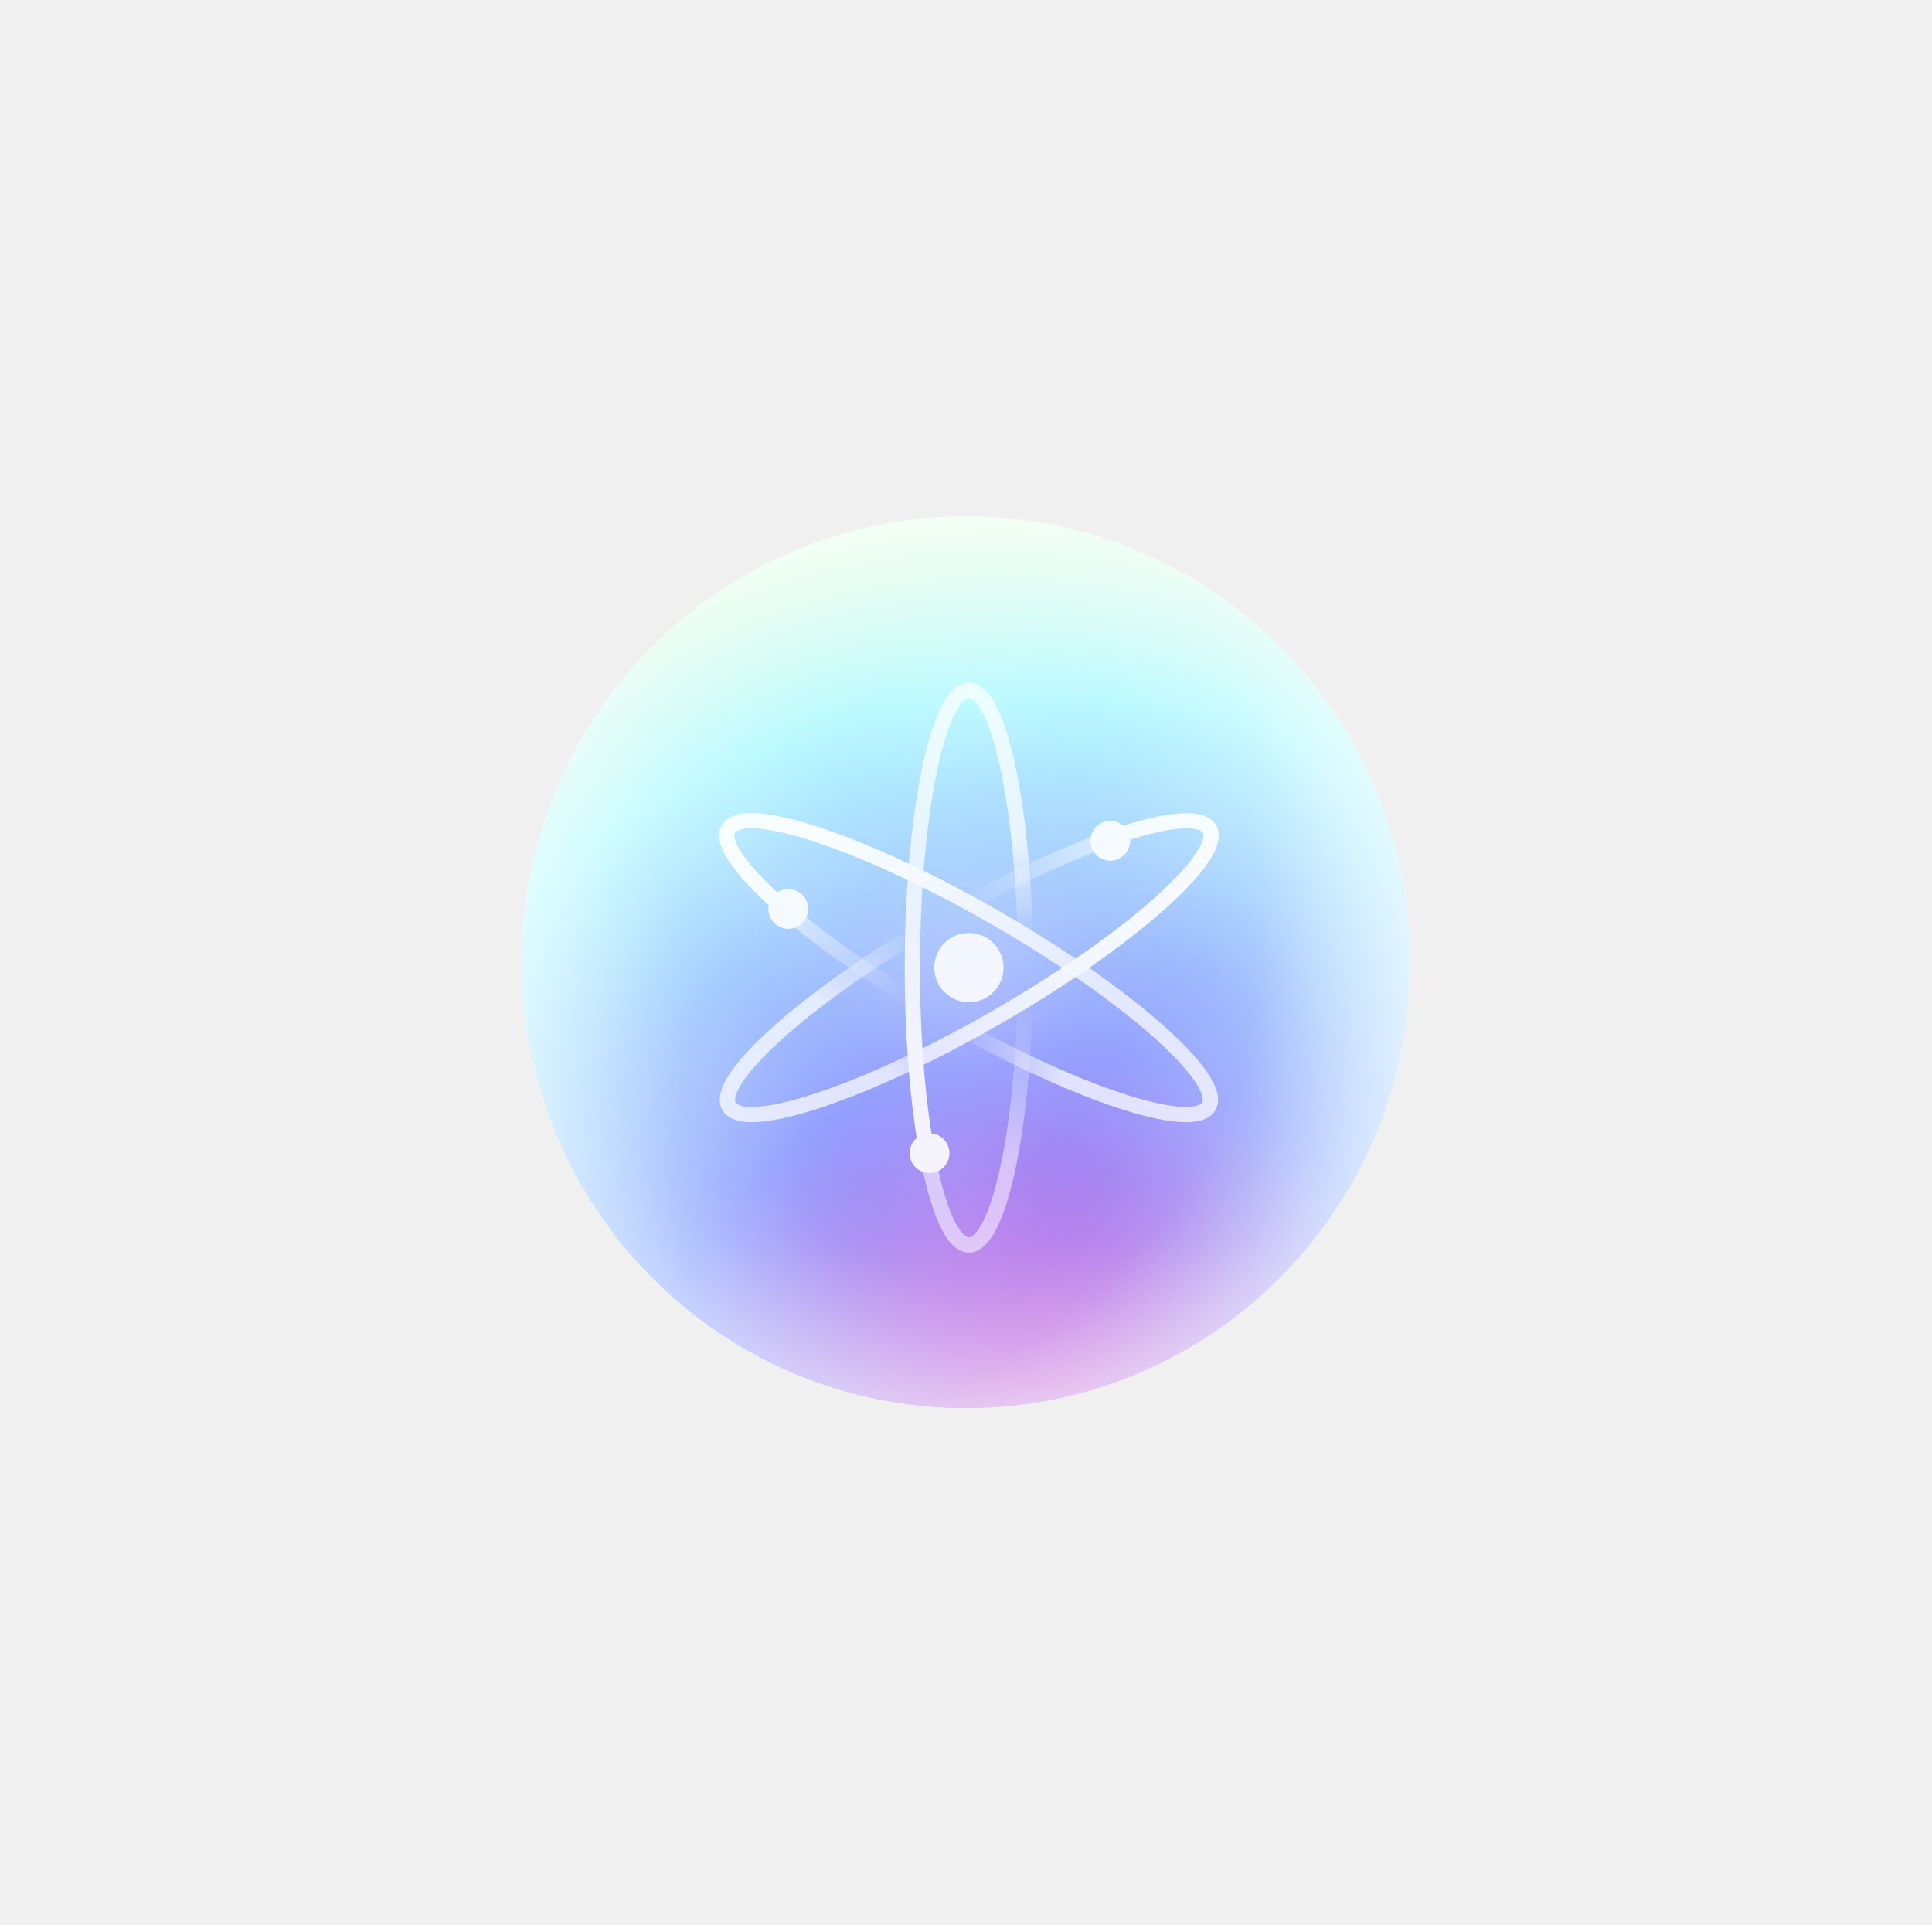
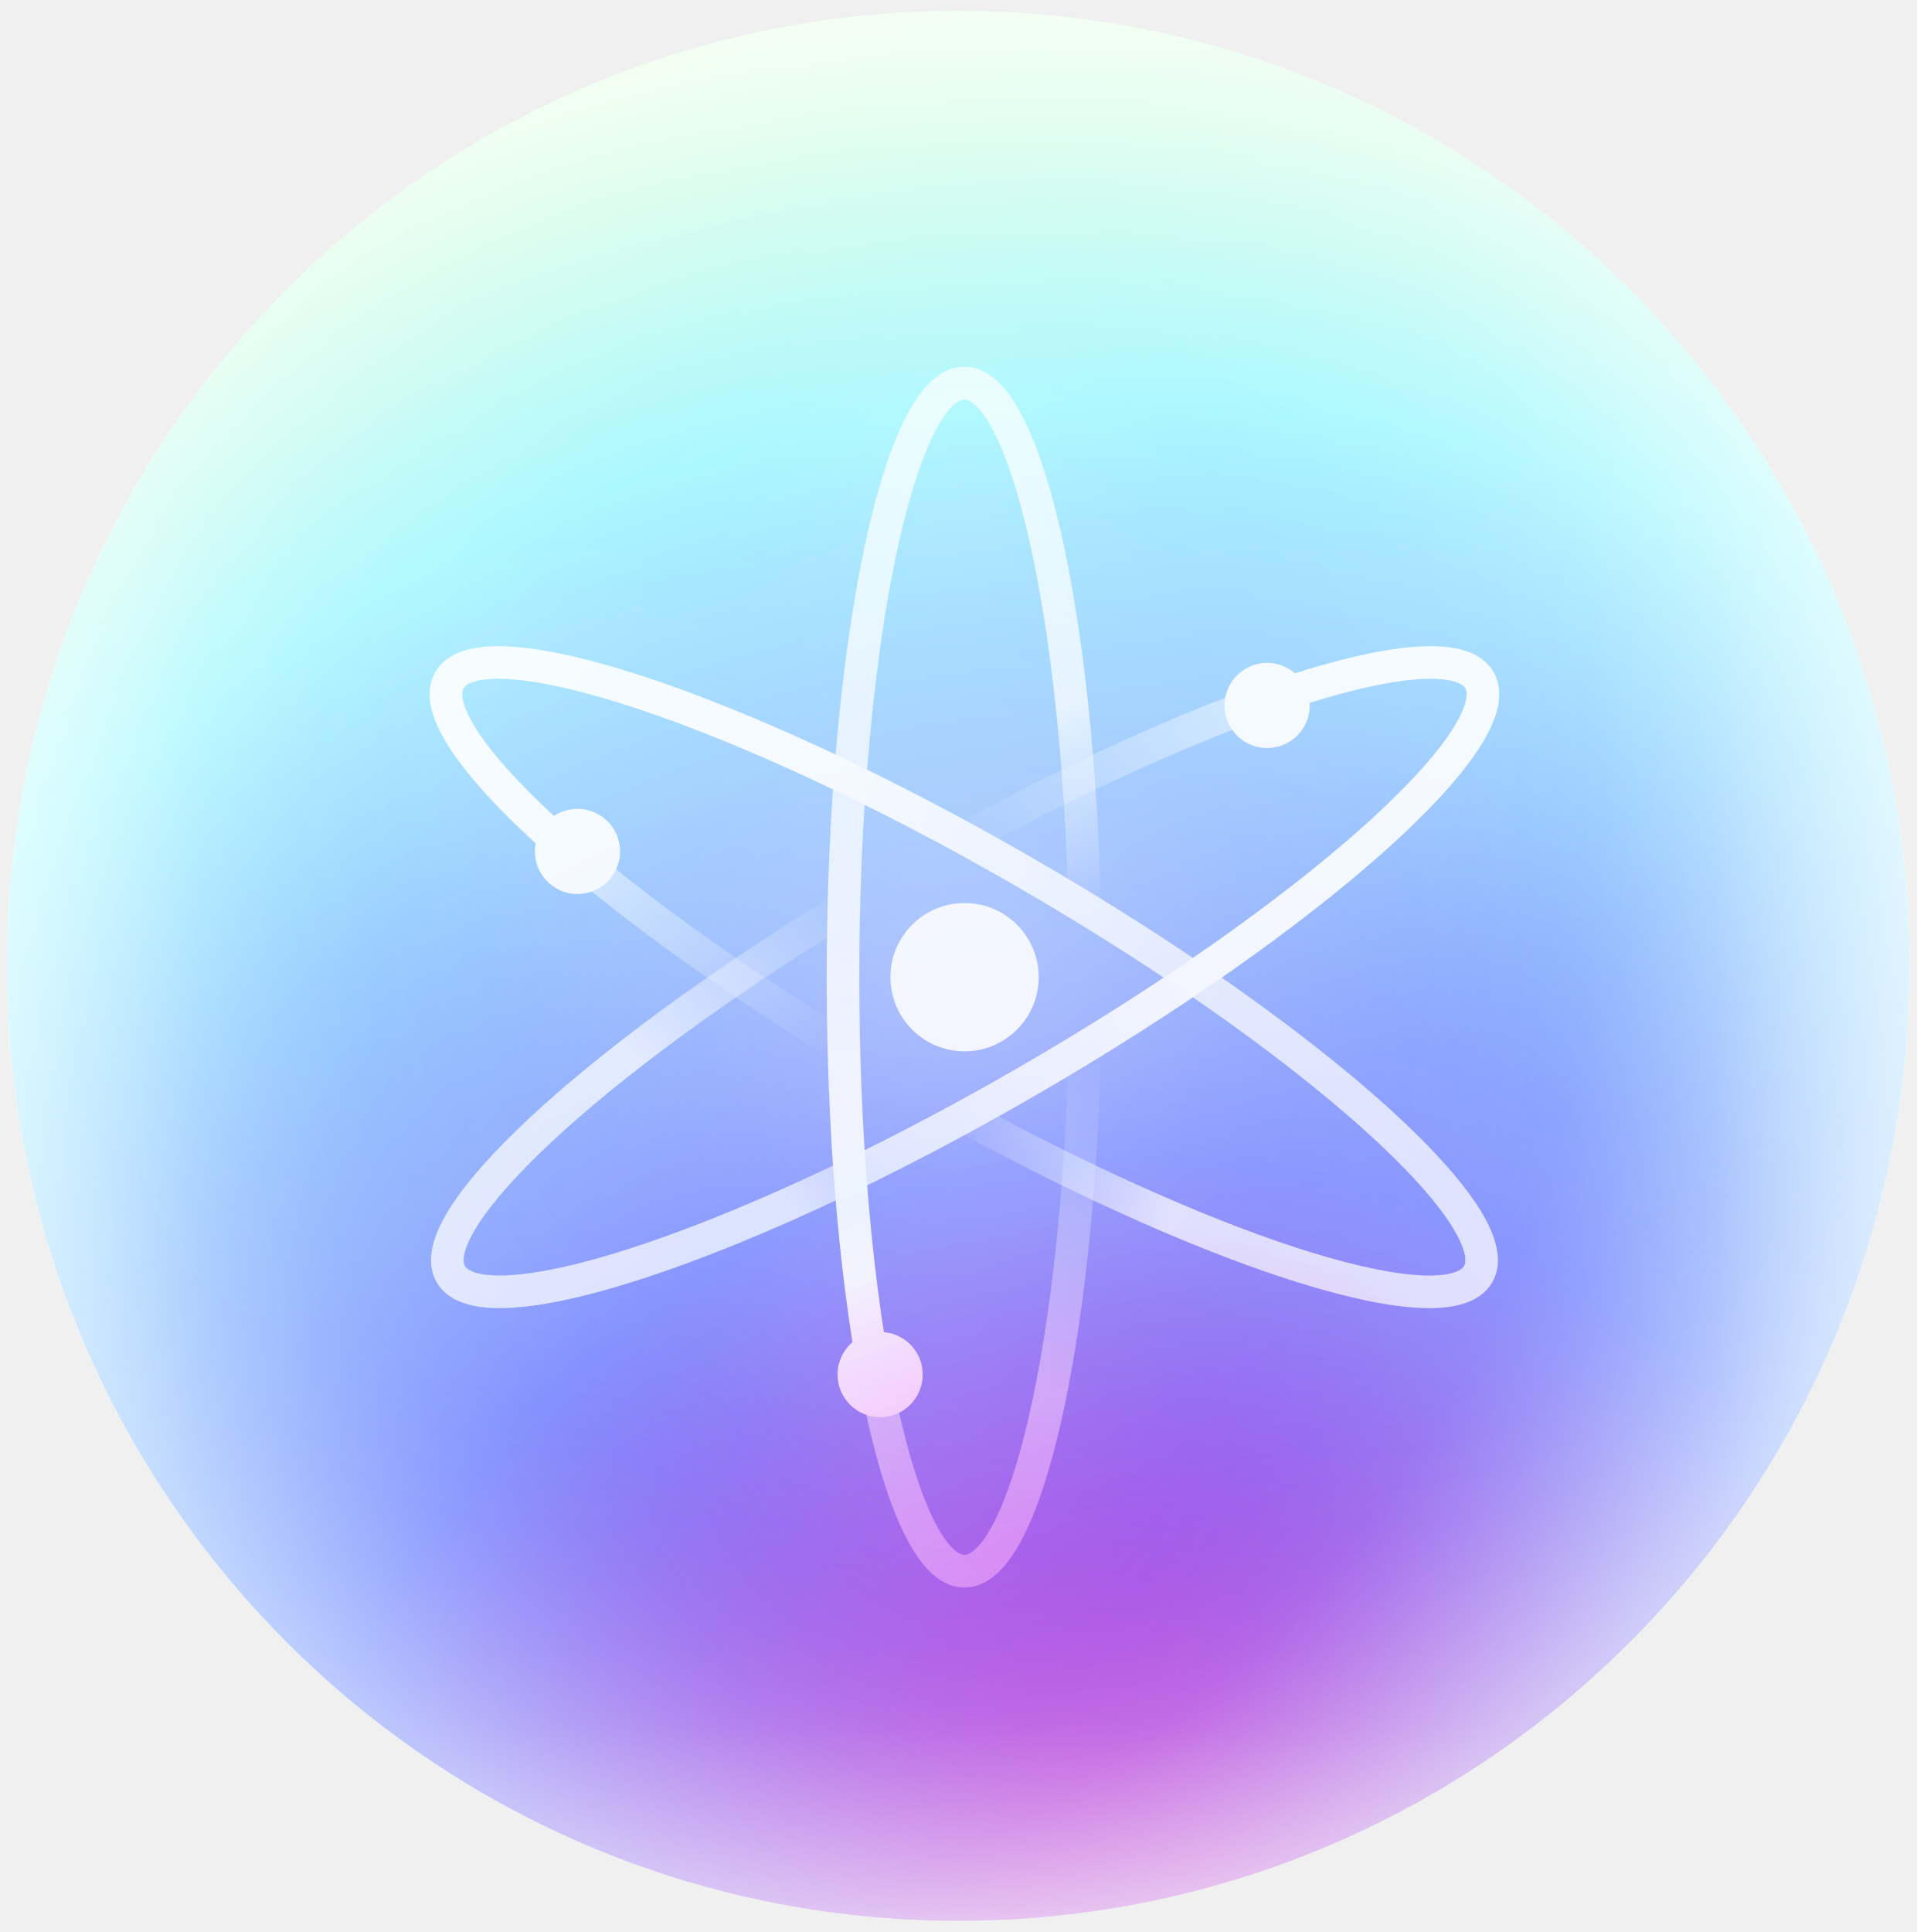
- <svg xmlns="http://www.w3.org/2000/svg" width="272" height="271" viewBox="0 0 272 271" fill="none">
-   <g filter="url(#filter0_i-200168)">
-     <path d="M135.997 198.269C170.536 198.269 198.536 170.167 198.536 135.5C198.536 100.834 170.536 72.731 135.997 72.731C101.458 72.731 73.459 100.834 73.459 135.5C73.459 170.167 101.458 198.269 135.997 198.269Z" fill="url(#paint0_radial-227617)" />
-     <path d="M135.997 198.269C170.536 198.269 198.536 170.167 198.536 135.5C198.536 100.834 170.536 72.731 135.997 72.731C101.458 72.731 73.459 100.834 73.459 135.5C73.459 170.167 101.458 198.269 135.997 198.269Z" fill="url(#paint1_radial-946913)" fill-opacity="0.3" style="mix-blend-mode:hard-light" />
+ <svg xmlns="http://www.w3.org/2000/svg" width="126" height="127" viewBox="0 0 126 127" fill="none">
+   <g filter="url(#filter0_i-178687)">
+     <path d="M62.999 126.269C97.538 126.269 125.538 98.167 125.538 63.5C125.538 28.834 97.538 0.731 62.999 0.731C28.46 0.731 0.461 28.834 0.461 63.5C0.461 98.167 28.46 126.269 62.999 126.269Z" fill="url(#paint0_radial-467638)" />
+     <path d="M62.999 126.269C97.538 126.269 125.538 98.167 125.538 63.5C125.538 28.834 97.538 0.731 62.999 0.731C28.46 0.731 0.461 28.834 0.461 63.5C0.461 98.167 28.46 126.269 62.999 126.269Z" fill="url(#paint1_radial-894937)" fill-opacity="0.3" style="mix-blend-mode:hard-light" />
  </g>
-   <g style="mix-blend-mode:overlay" opacity="0.9" filter="url(#filter1_d-712493)">
-     <path fill-rule="evenodd" clip-rule="evenodd" d="M140.655 165.081C142.054 158.979 143.026 150.435 143.261 140.775L145.404 140.827C145.167 150.58 144.185 159.276 142.744 165.56C142.026 168.694 141.181 171.285 140.227 173.118C139.75 174.033 139.219 174.813 138.62 175.376C138.016 175.944 137.274 176.353 136.414 176.353C135.426 176.353 134.599 175.817 133.946 175.113C133.291 174.406 132.709 173.424 132.186 172.26C131.137 169.926 130.223 166.623 129.48 162.648L131.588 162.254C132.317 166.159 133.193 169.272 134.141 171.382C134.617 172.44 135.086 173.189 135.519 173.656C135.954 174.126 136.252 174.209 136.414 174.209C136.556 174.209 136.798 174.147 137.152 173.815C137.51 173.478 137.909 172.929 138.326 172.128C139.158 170.53 139.954 168.141 140.655 165.081Z" fill="url(#paint2_linear-137556)" />
-     <path fill-rule="evenodd" clip-rule="evenodd" d="M132.843 104.76C131.561 109.245 130.542 115.633 129.983 123.134L127.846 122.975C128.41 115.395 129.445 108.848 130.783 104.17C131.449 101.839 132.208 99.911 133.058 98.542C133.866 97.24 134.968 96.114 136.414 96.114C137.274 96.114 138.016 96.523 138.62 97.09C139.219 97.654 139.75 98.433 140.227 99.349C141.181 101.182 142.026 103.773 142.744 106.907C144.185 113.191 145.167 121.887 145.404 131.64L143.261 131.692C143.026 122.032 142.053 113.488 140.655 107.385C139.954 104.326 139.158 101.937 138.325 100.338C137.909 99.538 137.509 98.989 137.152 98.652C136.798 98.32 136.555 98.258 136.414 98.258C136.163 98.258 135.619 98.481 134.879 99.672C134.18 100.797 133.487 102.509 132.843 104.76Z" fill="url(#paint3_linear-134806)" />
-     <path fill-rule="evenodd" clip-rule="evenodd" d="M129.988 123.134C129.684 127.224 129.517 131.634 129.517 136.233C129.517 146.274 130.313 155.403 131.593 162.254L129.485 162.648C128.177 155.638 127.373 146.374 127.373 136.233C127.373 131.583 127.542 127.119 127.851 122.975L129.988 123.134Z" fill="url(#paint4_linear-743256)" />
-     <path fill-rule="evenodd" clip-rule="evenodd" d="M128.98 139.875C122.026 135.63 116.019 131.326 111.558 127.523L110.167 129.154C114.733 133.046 120.836 137.415 127.863 141.705L128.98 139.875Z" fill="url(#paint5_linear-335842)" />
-     <path fill-rule="evenodd" clip-rule="evenodd" d="M159.231 154.332C153.248 152.492 145.363 149.062 136.88 144.436L135.854 146.318C144.418 150.989 152.439 154.486 158.601 156.38C161.674 157.325 164.34 157.889 166.405 157.979C167.436 158.024 168.376 157.954 169.164 157.716C169.957 157.477 170.682 157.039 171.112 156.294C171.838 155.036 171.408 153.513 170.678 152.156C169.91 150.728 168.608 149.098 166.908 147.345C163.497 143.827 158.303 139.634 151.975 135.335L150.771 137.108C157.033 141.363 162.097 145.463 165.369 148.837C167.011 150.53 168.158 151.996 168.79 153.171C169.46 154.417 169.382 155.004 169.256 155.222C169.185 155.345 169.01 155.524 168.545 155.664C168.075 155.806 167.4 155.877 166.498 155.837C164.698 155.759 162.232 155.254 159.231 154.332Z" fill="url(#paint6_linear-258408)" />
-     <path fill-rule="evenodd" clip-rule="evenodd" d="M139.818 130.256C143.74 132.521 147.422 134.834 150.77 137.108L151.974 135.335C148.582 133.03 144.855 130.689 140.89 128.4C131.507 122.983 122.529 118.859 115.596 116.556C112.139 115.407 109.136 114.693 106.823 114.519C105.669 114.431 104.625 114.473 103.759 114.699C102.89 114.926 102.087 115.371 101.623 116.174C101.125 117.036 101.18 118.029 101.469 118.953C101.76 119.881 102.329 120.885 103.088 121.93C104.61 124.027 107.05 126.496 110.168 129.153L111.559 127.522C108.496 124.911 106.201 122.569 104.823 120.671C104.131 119.718 103.708 118.928 103.515 118.312C103.32 117.691 103.398 117.387 103.479 117.246C103.555 117.114 103.754 116.916 104.3 116.773C104.847 116.63 105.629 116.578 106.662 116.656C108.721 116.812 111.532 117.465 114.921 118.59C121.681 120.836 130.524 124.891 139.818 130.256Z" fill="url(#paint7_linear-748342)" />
-     <path fill-rule="evenodd" clip-rule="evenodd" d="M137.171 127.921C144.371 124.006 151.136 120.956 156.664 119.013L155.953 116.991C150.294 118.98 143.423 122.082 136.147 126.038L137.171 127.921Z" fill="url(#paint8_linear-597767)" />
-     <path fill-rule="evenodd" clip-rule="evenodd" d="M109.306 147.03C113.858 142.789 120.725 137.699 128.925 132.682L127.806 130.854C119.527 135.919 112.534 141.093 107.845 145.461C105.507 147.639 103.699 149.657 102.597 151.392C102.048 152.258 101.641 153.105 101.455 153.903C101.268 154.707 101.286 155.55 101.715 156.292C102.44 157.548 103.971 157.938 105.508 157.985C107.125 158.035 109.183 157.725 111.545 157.132C116.286 155.941 122.499 153.549 129.371 150.229L128.439 148.299C121.638 151.584 115.57 153.911 111.024 155.053C108.742 155.625 106.905 155.884 105.574 155.843C104.165 155.799 103.697 155.438 103.571 155.221C103.501 155.098 103.433 154.858 103.543 154.389C103.654 153.914 103.927 153.298 104.407 152.541C105.366 151.029 107.024 149.156 109.306 147.03Z" fill="url(#paint9_linear-018126)" />
-     <path fill-rule="evenodd" clip-rule="evenodd" d="M139.917 142.211C135.973 144.488 132.107 146.531 128.445 148.3L129.378 150.23C133.088 148.437 137.001 146.37 140.988 144.067C150.371 138.651 158.432 132.937 163.893 128.085C166.616 125.665 168.736 123.421 170.044 121.506C170.696 120.55 171.182 119.625 171.419 118.762C171.657 117.896 171.674 116.978 171.21 116.174C170.718 115.322 169.845 114.873 168.913 114.66C167.978 114.445 166.843 114.43 165.581 114.556C163.05 114.809 159.753 115.659 155.961 116.992L156.672 119.014C160.395 117.706 163.508 116.918 165.795 116.689C166.942 116.574 167.817 116.607 168.434 116.749C169.053 116.891 169.273 117.107 169.354 117.246C169.43 117.377 169.502 117.649 169.353 118.193C169.203 118.739 168.857 119.442 168.273 120.297C167.109 122.003 165.138 124.111 162.469 126.483C157.144 131.214 149.21 136.845 139.917 142.211Z" fill="url(#paint10_linear-763668)" />
-     <ellipse cx="130.87" cy="162.357" rx="2.8" ry="2.8" fill="white" />
-     <ellipse rx="2.8" ry="2.8" transform="matrix(0.499997 -0.866027 -0.866024 -0.500003 110.979 127.969)" fill="white" />
-     <ellipse rx="2.8" ry="2.8" transform="matrix(0.499999 0.866026 0.866024 -0.500002 156.313 118.375)" fill="white" />
-     <path fill-rule="evenodd" clip-rule="evenodd" d="M136.412 131.36C139.104 131.36 141.286 133.542 141.286 136.234C141.286 138.927 139.104 141.109 136.412 141.109C133.72 141.109 131.537 138.927 131.537 136.234C131.537 133.542 133.72 131.36 136.412 131.36Z" fill="white" />
+   <g style="mix-blend-mode:overlay" opacity="0.9" filter="url(#filter1_d-429819)">
+     <path fill-rule="evenodd" clip-rule="evenodd" d="M67.651 93.081C69.05 86.979 70.022 78.435 70.257 68.775L72.4 68.827C72.163 78.58 71.181 87.276 69.74 93.56C69.022 96.694 68.178 99.285 67.223 101.118C66.746 102.033 66.216 102.813 65.616 103.376C65.012 103.944 64.27 104.353 63.41 104.353C62.422 104.353 61.595 103.817 60.942 103.113C60.287 102.406 59.705 101.424 59.182 100.26C58.133 97.926 57.219 94.623 56.477 90.648L58.584 90.254C59.313 94.159 60.189 97.272 61.138 99.382C61.613 100.44 62.082 101.189 62.515 101.656C62.95 102.126 63.248 102.209 63.41 102.209C63.552 102.209 63.794 102.147 64.148 101.815C64.506 101.478 64.905 100.929 65.322 100.128C66.154 98.53 66.95 96.141 67.651 93.081Z" fill="url(#paint2_linear-402992)" />
+     <path fill-rule="evenodd" clip-rule="evenodd" d="M59.83 32.76C58.547 37.245 57.528 43.633 56.97 51.134L54.832 50.975C55.397 43.395 56.431 36.849 57.769 32.17C58.435 29.839 59.194 27.911 60.044 26.542C60.853 25.24 61.954 24.114 63.4 24.114C64.26 24.114 65.002 24.523 65.606 25.09C66.206 25.654 66.737 26.433 67.213 27.349C68.168 29.182 69.012 31.773 69.731 34.907C71.171 41.191 72.153 49.887 72.39 59.64L70.247 59.692C70.012 50.032 69.04 41.488 67.641 35.386C66.94 32.326 66.144 29.937 65.312 28.338C64.895 27.538 64.496 26.988 64.138 26.652C63.784 26.32 63.542 26.258 63.4 26.258C63.149 26.258 62.605 26.481 61.865 27.672C61.167 28.797 60.473 30.509 59.83 32.76Z" fill="url(#paint3_linear-262083)" />
+     <path fill-rule="evenodd" clip-rule="evenodd" d="M56.967 51.134C56.662 55.224 56.495 59.634 56.495 64.233C56.495 74.275 57.292 83.403 58.571 90.254L56.464 90.648C55.155 83.638 54.352 74.374 54.352 64.233C54.352 59.583 54.521 55.119 54.829 50.975L56.967 51.134Z" fill="url(#paint4_linear-624854)" />
+     <path fill-rule="evenodd" clip-rule="evenodd" d="M55.978 67.875C49.024 63.63 43.017 59.326 38.556 55.523L37.165 57.154C41.731 61.046 47.834 65.415 54.861 69.705L55.978 67.875Z" fill="url(#paint5_linear-788900)" />
+     <path fill-rule="evenodd" clip-rule="evenodd" d="M86.227 82.332C80.244 80.492 72.359 77.062 63.876 72.436L62.85 74.318C71.414 78.989 79.435 82.486 85.597 84.38C88.67 85.325 91.336 85.889 93.401 85.979C94.432 86.024 95.372 85.954 96.16 85.716C96.953 85.477 97.678 85.039 98.108 84.294C98.834 83.036 98.404 81.513 97.674 80.156C96.906 78.728 95.604 77.098 93.904 75.345C90.493 71.827 85.299 67.634 78.971 63.335L77.767 65.108C84.029 69.363 89.093 73.463 92.365 76.837C94.007 78.53 95.154 79.996 95.786 81.171C96.456 82.417 96.378 83.004 96.252 83.222C96.181 83.345 96.006 83.524 95.541 83.664C95.071 83.806 94.396 83.877 93.494 83.837C91.694 83.759 89.228 83.254 86.227 82.332Z" fill="url(#paint6_linear-417365)" />
+     <path fill-rule="evenodd" clip-rule="evenodd" d="M66.814 58.256C70.736 60.521 74.418 62.834 77.766 65.108L78.97 63.335C75.578 61.03 71.851 58.69 67.886 56.4C58.503 50.983 49.525 46.859 42.593 44.556C39.135 43.407 36.132 42.694 33.819 42.519C32.666 42.431 31.621 42.473 30.755 42.699C29.887 42.926 29.083 43.371 28.619 44.174C28.121 45.036 28.176 46.029 28.465 46.953C28.756 47.881 29.325 48.885 30.084 49.93C31.606 52.027 34.047 54.496 37.164 57.153L38.555 55.522C35.492 52.911 33.197 50.569 31.819 48.671C31.127 47.718 30.704 46.928 30.511 46.312C30.316 45.691 30.394 45.387 30.475 45.246C30.551 45.114 30.75 44.916 31.296 44.773C31.843 44.63 32.625 44.578 33.658 44.656C35.717 44.812 38.529 45.465 41.917 46.59C48.677 48.836 57.52 52.891 66.814 58.256Z" fill="url(#paint7_linear-428570)" />
+     <path fill-rule="evenodd" clip-rule="evenodd" d="M64.157 55.922C71.357 52.007 78.123 48.956 83.65 47.013L82.94 44.991C77.28 46.98 70.409 50.082 63.133 54.038L64.157 55.922Z" fill="url(#paint8_linear-519152)" />
+     <path fill-rule="evenodd" clip-rule="evenodd" d="M36.302 75.03C40.854 70.789 47.721 65.699 55.921 60.682L54.802 58.854C46.523 63.919 39.53 69.093 34.841 73.461C32.503 75.639 30.695 77.657 29.593 79.392C29.044 80.258 28.637 81.105 28.451 81.903C28.264 82.707 28.282 83.55 28.711 84.293C29.436 85.548 30.967 85.938 32.505 85.985C34.121 86.035 36.179 85.725 38.542 85.132C43.282 83.942 49.495 81.549 56.367 78.229L55.435 76.299C48.634 79.584 42.566 81.911 38.02 83.053C35.738 83.625 33.901 83.884 32.571 83.843C31.161 83.799 30.693 83.438 30.567 83.221C30.497 83.098 30.43 82.858 30.539 82.389C30.65 81.914 30.923 81.298 31.403 80.541C32.363 79.029 34.02 77.156 36.302 75.03Z" fill="url(#paint9_linear-271395)" />
+     <path fill-rule="evenodd" clip-rule="evenodd" d="M66.903 70.211C62.959 72.488 59.093 74.531 55.431 76.3L56.364 78.23C60.075 76.437 63.987 74.37 67.975 72.067C77.357 66.65 85.418 60.937 90.879 56.085C93.603 53.665 95.722 51.421 97.03 49.506C97.682 48.55 98.168 47.625 98.406 46.761C98.644 45.896 98.66 44.978 98.196 44.174C97.704 43.322 96.832 42.873 95.9 42.66C94.965 42.445 93.829 42.43 92.568 42.556C90.036 42.809 86.739 43.659 82.947 44.992L83.658 47.014C87.382 45.706 90.495 44.918 92.781 44.689C93.928 44.574 94.804 44.607 95.42 44.749C96.04 44.891 96.26 45.107 96.34 45.246C96.416 45.377 96.489 45.649 96.339 46.193C96.189 46.739 95.844 47.442 95.26 48.297C94.095 50.003 92.124 52.111 89.455 54.483C84.13 59.214 76.197 64.845 66.903 70.211Z" fill="url(#paint10_linear-919704)" />
+     <ellipse cx="57.866" cy="90.357" rx="2.8" ry="2.8" fill="white" />
+     <ellipse rx="2.8" ry="2.8" transform="matrix(0.499997 -0.866027 -0.866024 -0.500003 37.9673 55.9694)" fill="white" />
+     <ellipse rx="2.8" ry="2.8" transform="matrix(0.499999 0.866026 0.866024 -0.500002 83.3092 46.3745)" fill="white" />
+     <path fill-rule="evenodd" clip-rule="evenodd" d="M63.416 59.36C66.108 59.36 68.29 61.542 68.29 64.234C68.29 66.927 66.108 69.109 63.416 69.109C60.724 69.109 58.541 66.927 58.541 64.234C58.541 61.542 60.724 59.36 63.416 59.36Z" fill="white" />
  </g>
  <defs>
-     <filter id="filter0_i-200168" x="73.459" y="72.731" width="125.077" height="125.538" filterUnits="userSpaceOnUse" color-interpolation-filters="sRGB">
+     <filter id="filter0_i-178687" x="0.461" y="0.731" width="125.077" height="125.538" filterUnits="userSpaceOnUse" color-interpolation-filters="sRGB">
      <feFlood flood-opacity="0" result="BackgroundImageFix" />
      <feBlend mode="normal" in="SourceGraphic" in2="BackgroundImageFix" result="shape" />
      <feColorMatrix in="SourceAlpha" type="matrix" values="0 0 0 0 0 0 0 0 0 0 0 0 0 0 0 0 0 0 127 0" result="hardAlpha" />
      <feOffset />
      <feGaussianBlur stdDeviation="24" />
      <feComposite in2="hardAlpha" operator="arithmetic" k2="-1" k3="1" />
      <feColorMatrix type="matrix" values="0 0 0 0 0.938 0 0 0 0 1 0 0 0 0 0.953 0 0 0 1 0" />
      <feBlend mode="hard-light" in2="shape" result="effect1_innerShadow" />
    </filter>
-     <filter id="filter1_d-712493" x="76.007" y="75.829" width="120.809" height="120.809" filterUnits="userSpaceOnUse" color-interpolation-filters="sRGB">
+     <filter id="filter1_d-429819" x="3.007" y="3.829" width="120.809" height="120.809" filterUnits="userSpaceOnUse" color-interpolation-filters="sRGB">
      <feFlood flood-opacity="0" result="BackgroundImageFix" />
-       <feColorMatrix in="SourceAlpha" type="matrix" values="0 0 0 0 0 0 0 0 0 0 0 0 0 0 0 0 0 0 127 0" />
+       <feColorMatrix in="SourceAlpha" type="matrix" values="0 0 0 0 0 0 0 0 0 0 0 0 0 0 0 0 0 0 127 0" result="hardAlpha" />
      <feOffset />
      <feGaussianBlur stdDeviation="7.338" />
      <feColorMatrix type="matrix" values="0 0 0 0 1 0 0 0 0 1 0 0 0 0 1 0 0 0 0.69 0" />
      <feBlend mode="normal" in2="BackgroundImageFix" result="effect1_dropShadow" />
      <feBlend mode="normal" in="SourceGraphic" in2="effect1_dropShadow" result="shape" />
    </filter>
-     <radialGradient id="paint0_radial-227617" cx="0" cy="0" r="1" gradientUnits="userSpaceOnUse" gradientTransform="translate(147.193 206.279) rotate(-89.4267) scale(179.265 178.606)">
+     <radialGradient id="paint0_radial-467638" cx="0" cy="0" r="1" gradientUnits="userSpaceOnUse" gradientTransform="translate(74.1945 134.279) rotate(-89.4267) scale(179.265 178.606)">
      <stop offset="0.062" stop-color="#BC28D5" />
      <stop offset="0.321" stop-color="#7B88FE" />
      <stop offset="0.606" stop-color="#A8F8FF" />
      <stop offset="0.774" stop-color="#E9FFDB" />
    </radialGradient>
-     <radialGradient id="paint1_radial-946913" cx="0" cy="0" r="1" gradientUnits="userSpaceOnUse" gradientTransform="translate(104.111 127.291) rotate(11.1873) scale(95.5053 95.8313)">
+     <radialGradient id="paint1_radial-894937" cx="0" cy="0" r="1" gradientUnits="userSpaceOnUse" gradientTransform="translate(31.1131 55.2908) rotate(11.1873) scale(95.5053 95.8313)">
      <stop offset="0.773" stop-color="#D0FFBC" stop-opacity="0" />
      <stop offset="1" stop-color="#E3FFC9" />
    </radialGradient>
-     <linearGradient id="paint2_linear-137556" x1="137.442" y1="176.353" x2="147.798" y2="141.486" gradientUnits="userSpaceOnUse">
+     <linearGradient id="paint2_linear-402992" x1="64.438" y1="104.353" x2="74.794" y2="69.486" gradientUnits="userSpaceOnUse">
      <stop offset="0.377" stop-color="white" stop-opacity="0.6" />
      <stop offset="0.992" stop-color="white" stop-opacity="0" />
    </linearGradient>
-     <linearGradient id="paint3_linear-134806" x1="136.625" y1="96.114" x2="149.983" y2="129.892" gradientUnits="userSpaceOnUse">
+     <linearGradient id="paint3_linear-262083" x1="63.611" y1="24.114" x2="76.969" y2="57.892" gradientUnits="userSpaceOnUse">
      <stop offset="0.635" stop-color="white" stop-opacity="0.81" />
      <stop offset="1" stop-color="white" stop-opacity="0" />
    </linearGradient>
-     <linearGradient id="paint4_linear-743256" x1="131.551" y1="122.975" x2="131.551" y2="162.693" gradientUnits="userSpaceOnUse">
+     <linearGradient id="paint4_linear-624854" x1="58.53" y1="50.975" x2="58.53" y2="90.693" gradientUnits="userSpaceOnUse">
      <stop stop-color="white" stop-opacity="0.81" />
      <stop offset="0.646" stop-color="white" />
    </linearGradient>
-     <linearGradient id="paint5_linear-335842" x1="111.616" y1="127.245" x2="129.131" y2="139.601" gradientUnits="userSpaceOnUse">
+     <linearGradient id="paint5_linear-788900" x1="38.614" y1="55.245" x2="56.13" y2="67.601" gradientUnits="userSpaceOnUse">
      <stop stop-color="white" stop-opacity="0.6" />
      <stop offset="1" stop-color="white" stop-opacity="0" />
    </linearGradient>
-     <linearGradient id="paint6_linear-258408" x1="173.155" y1="156.154" x2="134.317" y2="149.691" gradientUnits="userSpaceOnUse">
+     <linearGradient id="paint6_linear-417365" x1="100.151" y1="84.154" x2="61.313" y2="77.691" gradientUnits="userSpaceOnUse">
      <stop offset="0.607" stop-color="white" stop-opacity="0.81" />
      <stop offset="1" stop-color="white" stop-opacity="0" />
    </linearGradient>
-     <linearGradient id="paint7_linear-748342" x1="150.935" y1="134.966" x2="100.519" y2="116.272" gradientUnits="userSpaceOnUse">
+     <linearGradient id="paint7_linear-428570" x1="77.931" y1="62.966" x2="27.515" y2="44.273" gradientUnits="userSpaceOnUse">
      <stop stop-color="white" stop-opacity="0.81" />
      <stop offset="0.478" stop-color="white" />
    </linearGradient>
-     <linearGradient id="paint8_linear-597767" x1="157.065" y1="119.163" x2="136.061" y2="128.923" gradientUnits="userSpaceOnUse">
+     <linearGradient id="paint8_linear-519152" x1="84.051" y1="47.163" x2="63.047" y2="56.923" gradientUnits="userSpaceOnUse">
      <stop stop-color="white" stop-opacity="0.6" />
      <stop offset="1" stop-color="white" stop-opacity="0" />
    </linearGradient>
-     <linearGradient id="paint9_linear-018126" x1="100.549" y1="156.435" x2="126.842" y2="129.015" gradientUnits="userSpaceOnUse">
+     <linearGradient id="paint9_linear-271395" x1="27.545" y1="84.435" x2="53.838" y2="57.015" gradientUnits="userSpaceOnUse">
      <stop offset="0.545" stop-color="white" stop-opacity="0.81" />
      <stop offset="1" stop-color="white" stop-opacity="0" />
    </linearGradient>
-     <linearGradient id="paint10_linear-763668" x1="172.29" y1="115.181" x2="129.836" y2="150.492" gradientUnits="userSpaceOnUse">
+     <linearGradient id="paint10_linear-919704" x1="99.276" y1="43.181" x2="56.822" y2="78.492" gradientUnits="userSpaceOnUse">
      <stop offset="0.519" stop-color="white" />
      <stop offset="1" stop-color="white" stop-opacity="0.81" />
    </linearGradient>
  </defs>
</svg>
